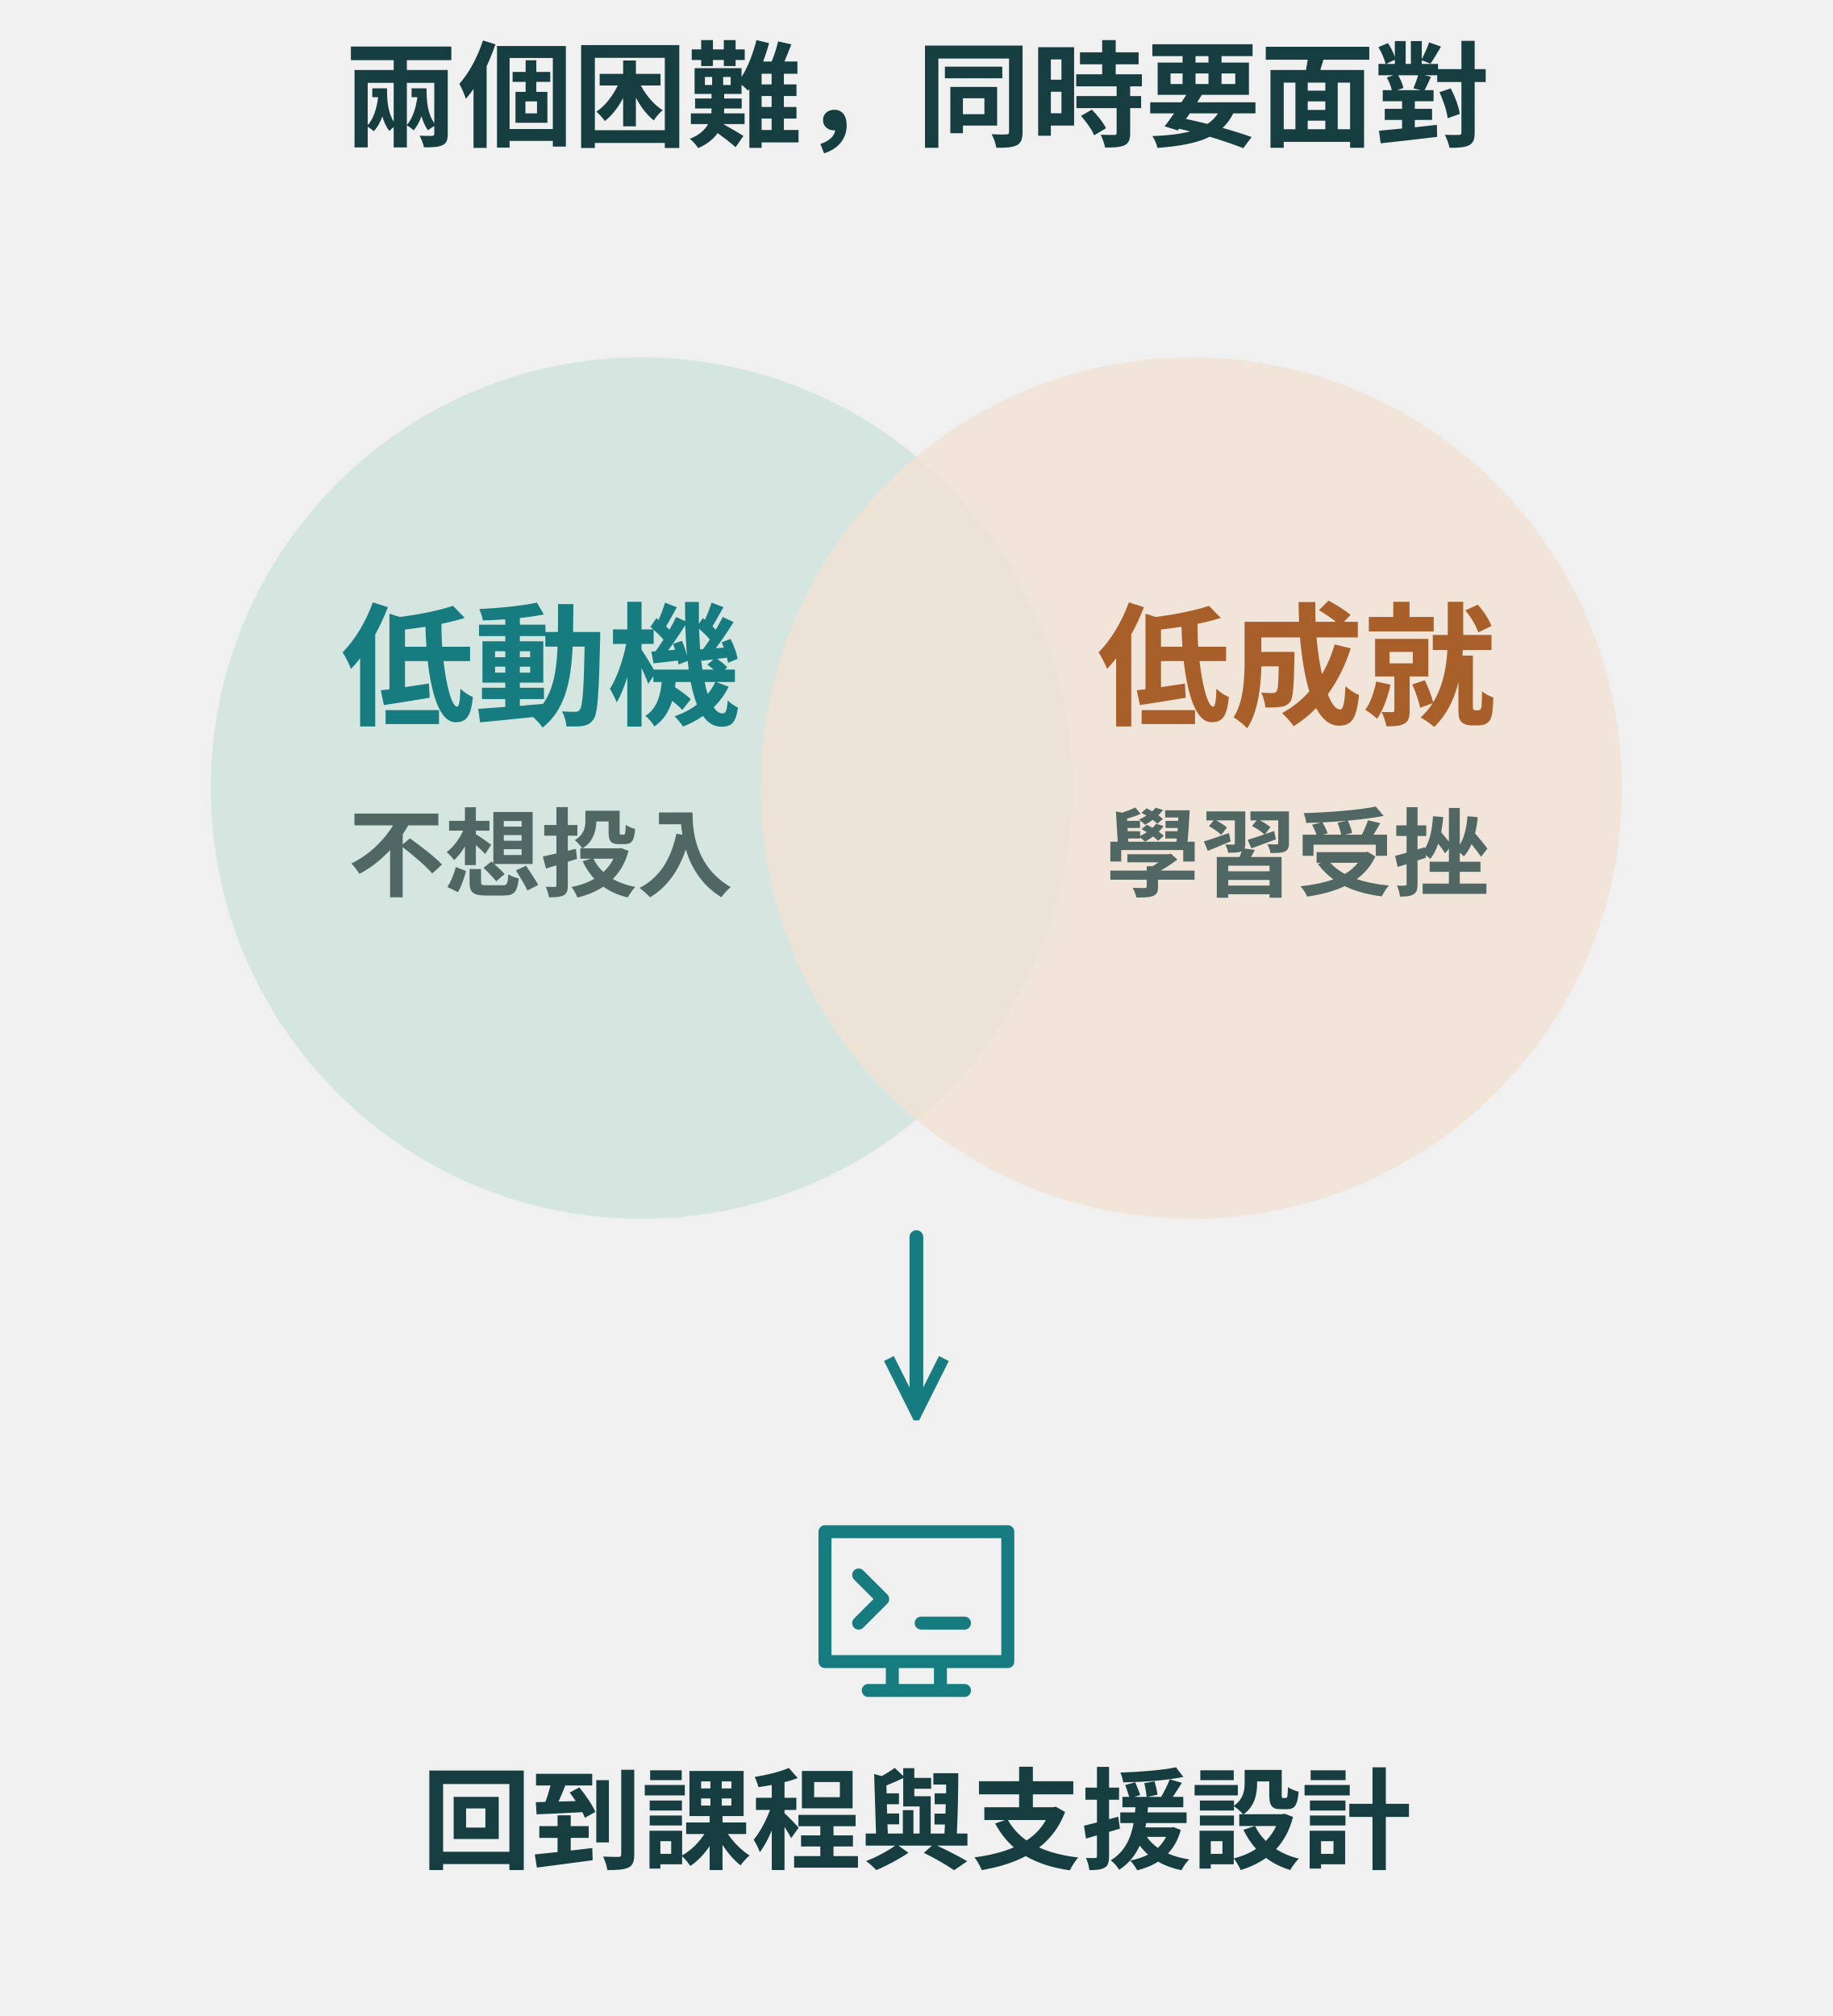
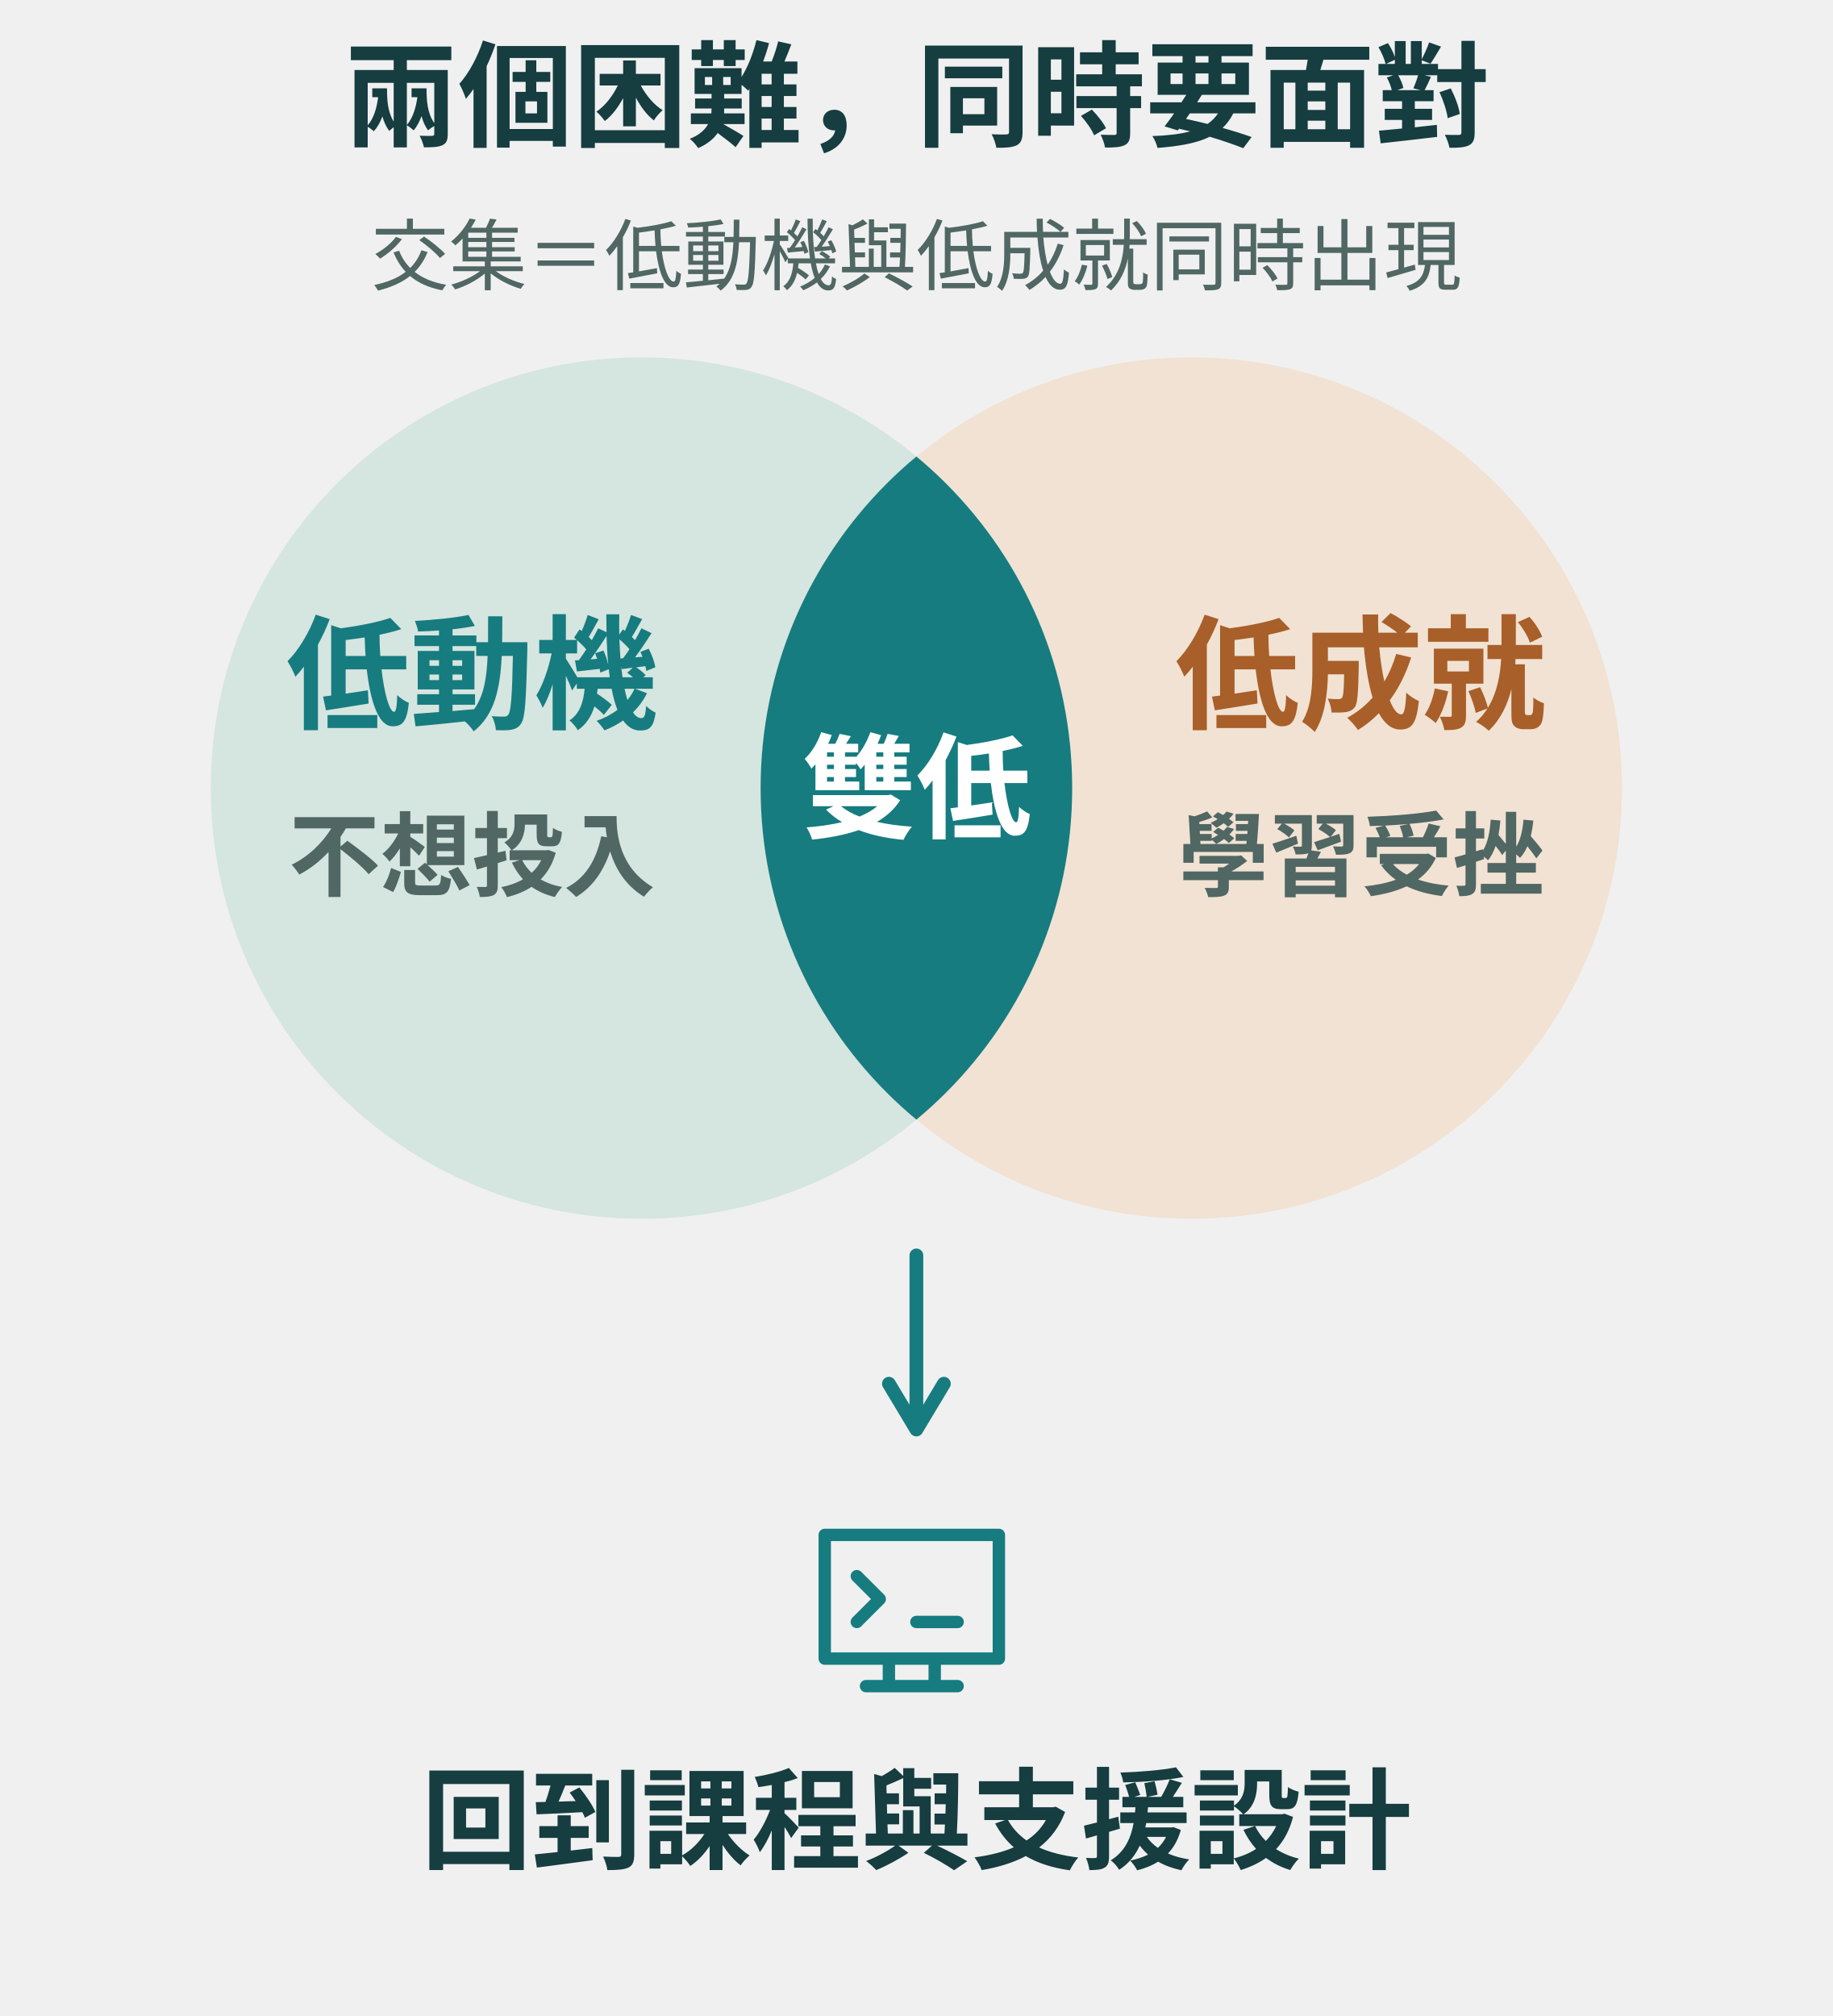
<svg xmlns="http://www.w3.org/2000/svg" width="400" height="440" viewBox="0 0 400 440" role="img" aria-labelledby="title desc">
  <defs>
-     <marker id="teal-arrow" viewBox="0 0 10 10" refX="8" refY="5" markerWidth="5" markerHeight="5" orient="auto">
+     <marker id="arrow" viewBox="0 0 10 10" refX="9" refY="5" markerWidth="5" markerHeight="5" orient="auto">
      <path d="M1 1 L9 5 L1 9" fill="none" stroke="#167C80" stroke-width="1.6" />
-     </marker>
-     <marker id="gold-arrow" viewBox="0 0 10 10" refX="8" refY="5" markerWidth="5" markerHeight="5" orient="auto">
-       <path d="M1 1 L9 5 L1 9" fill="none" stroke="#A85F29" stroke-width="1.6" />
    </marker>
  </defs>
  <g font-family="Noto Sans TC, PingFang TC, Microsoft JhengHei, sans-serif">
-     <text x="200" y="30" text-anchor="middle" font-size="25" font-weight="800" fill="#163D40">兩個困難，同時要面對</text>
+     <text x="200" y="30" font-size="25" fill="#163D40" font-weight="800" text-anchor="middle">兩個困難，同時要面對</text>
+     <text x="200" y="62" font-size="17" fill="#506764" font-weight="500" text-anchor="middle">交集＝低動機與低成就同時出現</text>
    <circle cx="140" cy="172" r="94" fill="#D5E5DF" />
-     <circle cx="260" cy="172" r="94" fill="#F1E2D3" fill-opacity=".8" />
-     <text x="118" y="156" text-anchor="middle" font-size="29" font-weight="800" fill="#167C80">低動機</text>
-     <text x="118" y="194" text-anchor="middle" font-size="21" font-weight="700" fill="#506764">不想投入</text>
-     <text x="283" y="156" text-anchor="middle" font-size="29" font-weight="800" fill="#A85F29">低成就</text>
-     <text x="283" y="194" text-anchor="middle" font-size="21" font-weight="700" fill="#506764">學習受挫</text>
-     <path d="M200 270 V307" fill="none" stroke="#167C80" stroke-width="3" stroke-linecap="round" stroke-linejoin="round" marker-end="url(#teal-arrow)" />
-     <g transform="translate(174.8 323.8) scale(1.05)">
-       <path d="M5 10 H43 V37 H5 Z M19 37 V43 M29 37 V43 M14 43 H34 M12 19 L17 24 L12 29 M25 29 H34" fill="none" stroke="#167C80" stroke-width="2.7" stroke-linecap="round" stroke-linejoin="round" />
+     <circle cx="260" cy="172" r="94" fill="#F1E2D3" />
+     <defs>
+       <clipPath id="low-motivation-circle">
+         <circle cx="140" cy="172" r="94" />
+       </clipPath>
+     </defs>
+     <circle cx="260" cy="172" r="94" fill="#167C80" clip-path="url(#low-motivation-circle)" />
+     <text x="103" y="157" font-size="27" fill="#167C80" font-weight="800" text-anchor="middle">低動機</text>
+     <text x="103" y="194" font-size="20" fill="#506764" font-weight="600" text-anchor="middle">不想投入</text>
+     <text x="297" y="157" font-size="27" fill="#A85F29" font-weight="800" text-anchor="middle">低成就</text>
+     <text x="297" y="194" font-size="20" fill="#506764" font-weight="600" text-anchor="middle">學習受挫</text>
+     <text x="200" y="181" font-size="25" fill="#FFFFFF" font-weight="800" text-anchor="middle">雙低</text>
+     <path d="M200 274 V310 M194 302 L200 312 L206 302" fill="none" stroke="#167C80" stroke-width="3" stroke-linecap="round" stroke-linejoin="round" />
+     <g transform="translate(175 325)" fill="none" stroke="#167C80" stroke-width="2.7" stroke-linecap="round" stroke-linejoin="round">
+       <path d="M5 10 H43 V37 H5 Z M19 37 V43 M29 37 V43 M14 43 H34 M12 19 L17 24 L12 29 M25 29 H34" />
    </g>
-     <text x="200" y="406" text-anchor="middle" font-size="24" font-weight="800" fill="#163D40">回到課程與支援設計</text>
+     <text x="200" y="406" font-size="24" fill="#163D40" font-weight="800" text-anchor="middle">回到課程與支援設計</text>
  </g>
</svg>
